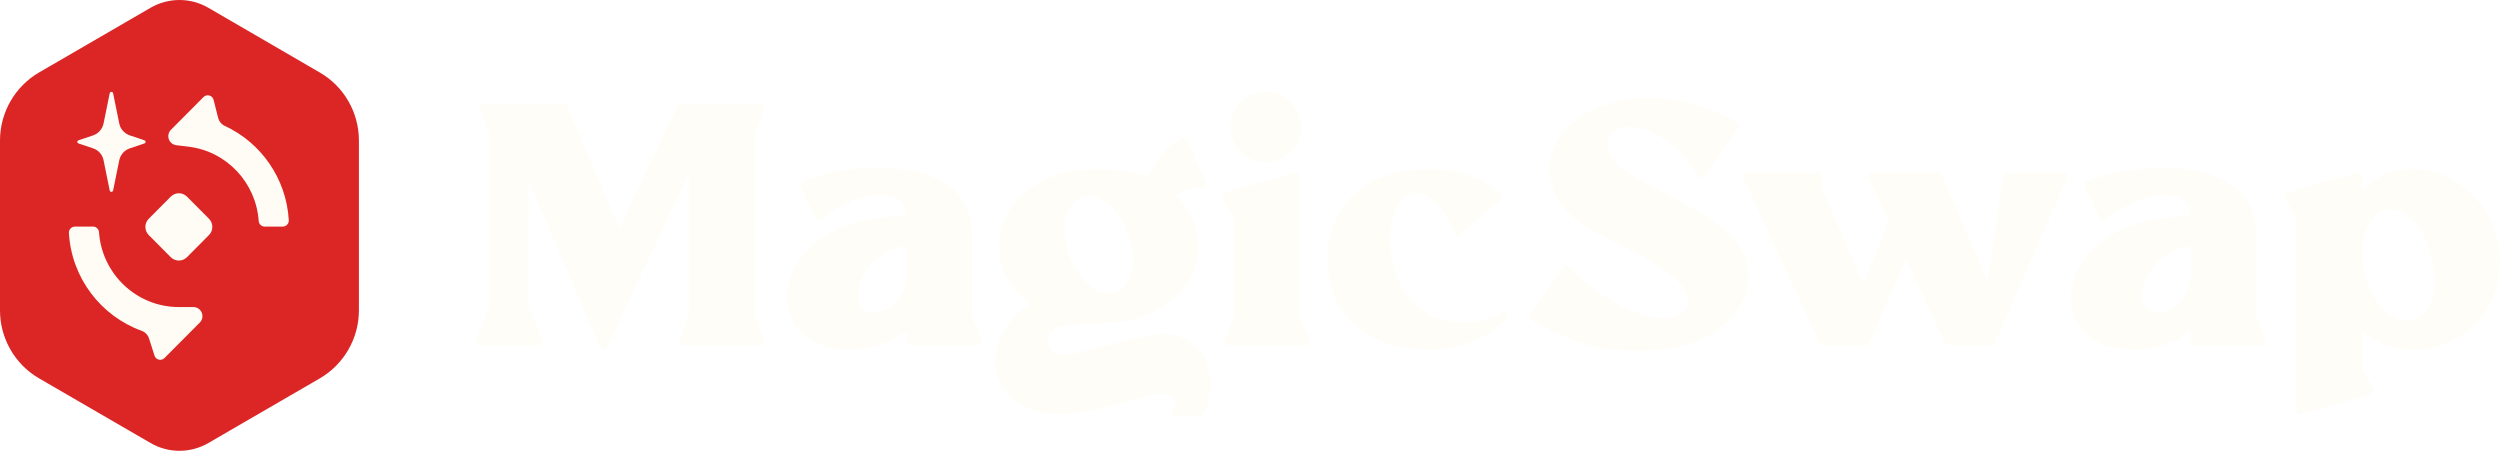
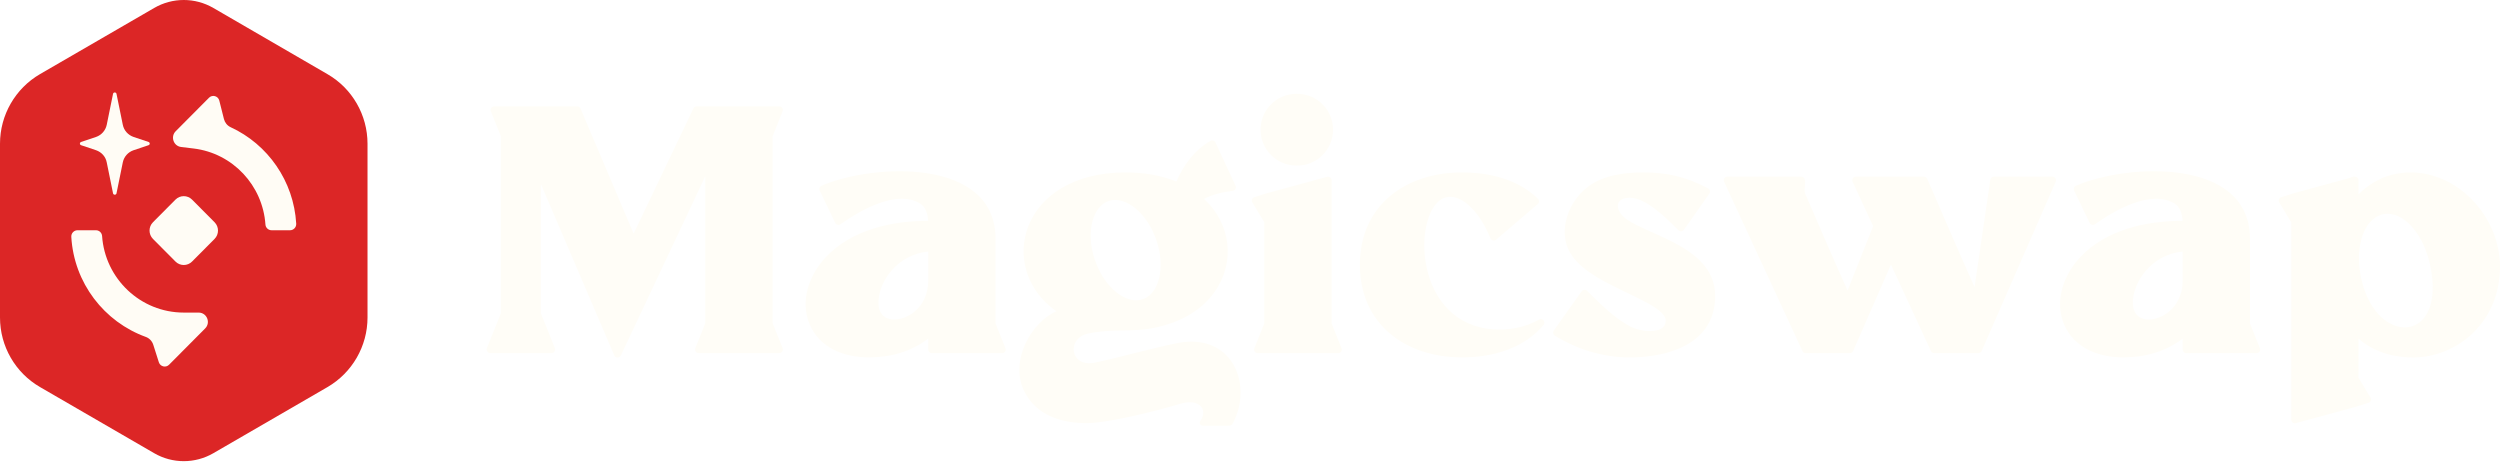
- <svg xmlns="http://www.w3.org/2000/svg" width="357" height="65" viewBox="0 0 357 65" fill="none">
-   <path d="M0 20.066V44.321C0 48.335 2.136 52.038 5.587 54.034L21.5 63.263C24.056 64.745 27.197 64.745 29.753 63.263L45.666 54.034C49.117 52.025 51.253 48.322 51.253 44.321V20.066C51.253 16.052 49.117 12.345 45.666 10.353L29.753 1.111C27.197 -0.37 24.056 -0.37 21.5 1.111L5.587 10.34C2.136 12.349 0 16.052 0 20.066Z" fill="#DC2626" />
-   <path d="M11.204 20.483L13.293 21.183C14.062 21.447 14.637 22.082 14.788 22.881L15.669 27.21C15.694 27.323 15.793 27.396 15.909 27.396C16.025 27.396 16.124 27.323 16.15 27.21L17.031 22.881C17.194 22.095 17.761 21.447 18.539 21.183L20.627 20.483C20.726 20.444 20.79 20.358 20.79 20.258C20.79 20.159 20.726 20.073 20.627 20.034L18.539 19.334C17.77 19.07 17.194 18.435 17.031 17.636L16.15 13.307C16.124 13.194 16.025 13.121 15.909 13.121C15.793 13.121 15.694 13.194 15.669 13.307L14.788 17.636C14.624 18.422 14.057 19.07 13.293 19.334L11.204 20.034C11.105 20.073 11.041 20.159 11.041 20.258C11.041 20.358 11.105 20.444 11.204 20.483Z" fill="#FFFCF5" />
-   <path d="M22.062 50.783L21.284 48.338C21.121 47.832 20.739 47.426 20.24 47.245C14.444 45.149 10.212 39.722 9.842 33.276C9.812 32.779 10.207 32.356 10.702 32.356H13.284C13.735 32.356 14.104 32.706 14.139 33.155C14.547 39.122 19.506 43.849 25.542 43.849H27.618C28.765 43.849 29.34 45.244 28.529 46.061L23.488 51.129C23.033 51.587 22.26 51.397 22.062 50.783Z" fill="#FFFCF5" />
-   <path d="M40.379 32.356H37.796C37.345 32.356 36.971 32.006 36.941 31.552C36.563 26.1 32.387 21.611 26.926 20.945L25.173 20.734C24.107 20.604 23.656 19.295 24.417 18.53L29.061 13.86C29.534 13.384 30.337 13.609 30.501 14.257L31.149 16.832C31.274 17.329 31.613 17.753 32.078 17.968C37.272 20.358 40.894 25.495 41.238 31.436C41.268 31.933 40.873 32.356 40.379 32.356Z" fill="#FFFCF5" />
-   <path d="M24.384 28.079L21.242 31.238C20.603 31.881 20.603 32.923 21.242 33.566L24.384 36.725C25.023 37.368 26.059 37.368 26.699 36.725L29.84 33.566C30.479 32.923 30.479 31.881 29.84 31.238L26.699 28.079C26.059 27.436 25.023 27.436 24.384 28.079Z" fill="#FFFCF5" />
-   <path d="M80.997 15.191C80.948 14.994 80.751 14.846 80.554 14.846H68.997C68.849 14.846 68.702 14.944 68.603 15.092C68.505 15.24 68.456 15.388 68.554 15.585L69.931 19.035V43.778L67.964 48.608C67.915 48.756 67.915 48.953 68.013 49.101C68.112 49.249 68.259 49.298 68.456 49.298H76.964C77.161 49.298 77.308 49.249 77.407 49.101C77.505 48.953 77.505 48.756 77.456 48.608L75.489 43.778V25.739L85.718 49.644C85.817 49.791 85.964 49.939 86.161 49.939C86.358 49.939 86.554 49.841 86.653 49.644L98.407 24.654V45.158L97.03 48.608C96.932 48.756 96.981 48.953 97.079 49.101C97.177 49.249 97.325 49.298 97.473 49.298H108.686C108.883 49.298 109.03 49.249 109.129 49.101C109.227 48.953 109.227 48.756 109.178 48.608L107.801 45.158V19.035L109.178 15.585C109.227 15.388 109.227 15.24 109.129 15.092C109.03 14.944 108.883 14.846 108.686 14.846H97.227C96.981 14.846 96.833 14.994 96.735 15.142L88.423 32.639L80.997 15.191Z" fill="#FFFDF7" />
-   <path d="M138.8 45.158V33.378C138.8 21.993 121.784 22.831 114.554 25.936C114.456 25.985 114.357 26.084 114.308 26.232C114.259 26.379 114.259 26.478 114.308 26.626L116.472 31.16C116.571 31.259 116.669 31.358 116.817 31.407C116.964 31.456 117.112 31.407 117.21 31.308C119.915 29.386 125.079 26.429 128.325 28.45C129.112 28.942 129.358 29.928 129.456 30.865C129.407 30.865 129.358 30.865 129.308 30.865C124.292 30.865 118.784 32.097 115.194 35.892C112.882 38.356 111.554 42.004 112.931 45.306C114.308 48.608 117.751 49.89 121.144 49.89C124.243 49.89 127.046 49.101 129.456 47.278V48.806C129.456 49.101 129.653 49.298 129.948 49.298H139.735C139.932 49.298 140.079 49.249 140.178 49.101C140.227 48.953 140.276 48.806 140.227 48.658L138.8 45.158ZM129.456 39.244C129.456 41.117 128.62 42.842 127.046 43.877C126.063 44.567 124.44 45.01 123.358 44.222C122.767 43.827 122.571 43.187 122.522 42.497C122.423 40.821 123.259 39.047 124.341 37.765C125.669 36.237 127.44 35.35 129.456 35.153V39.244Z" fill="#FFFDF7" />
-   <path d="M167.645 59.452H170.743C171.383 59.452 171.628 59.501 171.825 59.107C174.727 53.636 171.678 46.44 164.153 47.918C160.71 48.559 155.448 50.087 152.595 50.629C149.153 51.369 148.612 47.278 151.612 46.588C154.858 45.898 157.759 46.44 160.858 45.799C164.202 45.109 167.3 43.581 169.317 40.772C172.219 36.631 171.53 31.259 167.841 27.809C169.022 27.168 170.497 26.823 171.825 26.675C172.169 26.626 172.366 26.281 172.219 25.985L169.415 19.923C169.268 19.627 168.973 19.528 168.727 19.676C166.514 20.958 164.989 23.028 163.956 25.344C161.743 24.457 159.284 24.112 156.874 24.112C142.12 24.112 138.775 37.568 147.235 43.482C143.841 44.961 140.694 50.334 142.759 54.572C144.382 58.023 147.972 59.107 151.612 59.107C154.71 59.057 161.497 57.283 164.546 56.396C167.104 55.607 168.481 57.135 167.3 58.811C167.3 58.86 167.251 58.86 167.251 58.86C167.202 58.959 167.202 59.057 167.251 59.107C167.251 59.156 167.251 59.205 167.251 59.255C167.3 59.255 167.3 59.304 167.3 59.304C167.399 59.403 167.497 59.452 167.645 59.452ZM161.399 34.315C161.792 35.744 161.94 37.42 161.546 38.899C160.661 42.398 157.71 42.842 155.153 40.427C153.825 39.145 152.89 37.371 152.399 35.596C152.005 34.118 151.907 32.491 152.251 30.963C152.595 29.583 153.481 28.203 155.005 27.957C156.382 27.759 157.71 28.548 158.694 29.485C160.022 30.766 160.956 32.54 161.399 34.315Z" fill="#FFFDF7" />
-   <path d="M185.557 45.158V25.197C185.557 25.049 185.507 24.901 185.409 24.802C185.262 24.704 185.114 24.654 184.966 24.704L176.557 26.971C176.557 27.02 176.557 27.02 176.557 27.02L174.835 27.562C174.688 27.612 174.54 27.71 174.491 27.858C174.442 28.006 174.442 28.154 174.54 28.302L176.212 31.062V45.158L174.835 48.658C174.737 48.806 174.786 48.953 174.884 49.101C174.983 49.249 175.13 49.298 175.278 49.298H186.491C186.688 49.298 186.835 49.249 186.934 49.101C187.032 48.953 187.032 48.806 186.983 48.658L185.557 45.158ZM175.671 18.148C175.671 20.908 177.934 23.126 180.688 23.126H180.737H180.786C183.54 23.176 185.803 20.908 185.803 18.148C185.803 15.339 183.54 13.121 180.786 13.121H180.737H180.688C177.934 13.121 175.671 15.339 175.671 18.148Z" fill="#FFFDF7" />
-   <path d="M214.507 28.154C214.507 28.006 214.457 27.858 214.359 27.759C211.556 25.049 207.572 24.112 203.736 24.112C195.916 24.112 189.572 28.696 189.572 36.976C189.572 45.306 195.867 49.89 203.736 49.89C207.966 49.89 212.343 48.707 215.146 45.405C215.294 45.208 215.294 44.961 215.146 44.764C214.998 44.567 214.703 44.517 214.507 44.616C212.834 45.602 210.916 46.045 208.998 46.045C208.408 46.045 207.867 45.996 207.277 45.898C202.31 45.208 199.408 41.264 198.67 36.533C198.375 34.611 198.474 32.393 199.064 30.569C199.457 29.386 200.244 27.858 201.572 27.562C203.588 27.069 205.457 29.238 206.441 30.717C206.933 31.555 207.375 32.393 207.72 33.28C207.818 33.428 207.916 33.575 208.064 33.575C208.261 33.625 208.408 33.575 208.507 33.477L214.31 28.499C214.457 28.4 214.507 28.302 214.507 28.154Z" fill="#FFFDF7" />
-   <path d="M248.339 17.803C248.29 17.655 248.191 17.508 248.093 17.458C243.962 15.24 240.322 14.008 235.65 14.008C231.962 14.008 228.076 14.846 225.076 17.113C223.109 18.592 221.634 20.711 221.339 23.225C221.142 24.408 221.289 25.591 221.683 26.774C223.896 33.575 234.814 35.202 239.585 40.131C240.175 40.772 240.716 41.56 240.913 42.398C241.06 42.842 241.109 43.482 240.863 43.926C240.667 44.271 240.372 44.567 240.027 44.813C238.749 45.75 236.781 45.503 235.355 45.158C233.142 44.616 230.978 43.482 229.06 42.3C227.289 41.117 225.519 39.687 224.093 38.11C223.994 37.962 223.847 37.913 223.699 37.913C223.503 37.962 223.404 38.011 223.306 38.159L218.486 44.912C218.437 45.01 218.388 45.158 218.437 45.306C218.437 45.454 218.535 45.553 218.634 45.651C222.912 48.263 228.027 50.136 233.044 50.136C237.913 50.136 243.175 49.446 246.765 45.848C248.683 43.877 249.864 41.56 249.667 38.751C249.667 38.209 249.519 37.666 249.372 37.124C248.044 33.132 243.126 30.421 239.634 28.597C238.306 27.858 236.929 27.168 235.552 26.478C234.372 25.837 233.142 25.147 232.011 24.408C231.027 23.767 230.142 22.831 229.749 21.697C229.453 20.908 229.453 20.07 229.896 19.331C230.437 18.444 231.421 18.099 232.404 18.099C236.634 18.099 240.519 21.598 242.486 25.147C242.585 25.295 242.732 25.394 242.929 25.394C243.077 25.394 243.224 25.344 243.372 25.197L248.241 18.198C248.339 18.05 248.388 17.951 248.339 17.803Z" fill="#FFFDF7" />
-   <path d="M260.247 27.069C260.05 26.527 260.394 25.492 260.148 24.999C260.099 24.802 259.902 24.704 259.706 24.704H249.427C249.23 24.704 249.082 24.753 248.984 24.901C248.886 25.049 248.886 25.246 248.935 25.394L259.853 49.052C259.951 49.2 260.148 49.298 260.345 49.298H266.493C266.689 49.298 266.837 49.2 266.935 49.003L272.198 36.976L277.755 49.052C277.853 49.2 278.05 49.298 278.247 49.298H284.395C284.591 49.298 284.739 49.2 284.837 49.003L295.165 25.394C295.214 25.246 295.214 25.049 295.116 24.901C295.018 24.753 294.87 24.704 294.673 24.704H286.558C286.263 24.704 286.067 24.852 286.067 25.098L283.854 40.131C281.591 35.103 279.476 30.027 277.263 24.999C277.165 24.802 277.017 24.704 276.771 24.704H267.329C267.132 24.704 266.984 24.753 266.886 24.901C266.788 25.049 266.788 25.246 266.837 25.394L269.739 31.604L266.148 40.574C264.034 35.941 262.312 31.752 260.247 27.069Z" fill="#FFFDF7" />
-   <path d="M322.173 45.158V33.378C322.173 21.993 305.156 22.831 297.927 25.936C297.828 25.985 297.73 26.084 297.681 26.232C297.632 26.379 297.632 26.478 297.681 26.626L299.845 31.16C299.943 31.259 300.041 31.358 300.189 31.407C300.336 31.456 300.484 31.407 300.582 31.308C303.287 29.386 308.451 26.429 311.697 28.45C312.484 28.942 312.73 29.928 312.828 30.865C312.779 30.865 312.73 30.865 312.681 30.865C307.664 30.865 302.156 32.097 298.566 35.892C296.254 38.356 294.927 42.004 296.304 45.306C297.681 48.608 301.123 49.89 304.517 49.89C307.615 49.89 310.419 49.101 312.828 47.278V48.806C312.828 49.101 313.025 49.298 313.32 49.298H323.107C323.304 49.298 323.452 49.249 323.55 49.101C323.599 48.953 323.648 48.806 323.599 48.658L322.173 45.158ZM312.828 39.244C312.828 41.117 311.992 42.842 310.419 43.877C309.435 44.567 307.812 45.01 306.73 44.222C306.14 43.827 305.943 43.187 305.894 42.497C305.796 40.821 306.632 39.047 307.714 37.765C309.042 36.237 310.812 35.35 312.828 35.153V39.244Z" fill="#FFFDF7" />
-   <path d="M337.278 47.278C339.246 49.003 341.557 49.791 344.213 49.89C345.393 49.989 346.524 49.89 347.656 49.594C350.213 48.953 352.574 47.524 354.246 45.405C356.115 43.088 357 40.229 357 37.223C357 31.555 353.016 26.034 347.508 24.506C345.639 23.964 343.721 23.964 341.901 24.457C340.131 24.901 338.606 25.887 337.278 27.119V25.197C337.278 24.901 337.082 24.704 336.787 24.704H336.59C336.541 24.704 336.491 24.704 336.393 24.753L336.098 24.852L328.278 26.971C328.278 27.02 328.278 27.02 328.278 27.02L326.557 27.562C326.409 27.612 326.262 27.71 326.213 27.858C326.163 28.006 326.163 28.154 326.262 28.302L327.934 31.062V58.614C327.934 58.762 327.983 58.91 328.131 59.008C328.229 59.107 328.426 59.156 328.573 59.107L336.934 56.79L338.705 56.248C338.852 56.199 338.951 56.1 339 55.952C339.049 55.804 339.049 55.657 338.951 55.509L337.278 52.749V47.278ZM337.721 33.329C338.114 32.047 338.852 30.717 340.131 30.125C340.278 30.076 340.475 29.977 340.623 29.928C340.869 29.879 341.065 29.879 341.311 29.879C342.639 29.83 343.869 30.717 344.754 31.653C345.983 33.083 346.819 34.956 347.213 36.779C347.656 38.751 347.901 41.117 347.213 43.039C346.77 44.222 345.934 45.257 344.705 45.602C343.278 45.996 341.852 45.454 340.77 44.567C339.147 43.236 338.164 41.117 337.721 39.047C337.278 37.223 337.18 35.153 337.721 33.329Z" fill="#FFFDF7" />
+ <svg xmlns="http://www.w3.org/2000/svg" version="1.1" id="Treasure_x5F_logo_x5F_On_x5F_Dark_x5F_AW" x="0px" y="0px" viewBox="0 0 851.109 157.001" style="enable-background:new 0 0 851.109 157.001;" xml:space="preserve">
+   <style type="text/css">
+ 	.st0{fill:#DC2626;}
+ 	.st1{fill:#FFFCF5;}
+ 	.st2{fill:#FFFDF7;}
+ </style>
+   <g id="Logo">
+     <g id="Logomark">
+       <path class="st0" d="M0,48.94v59.151c0,9.792,5.212,18.824,13.64,23.69l38.85,22.505c6.24,3.619,13.9,3.619,20.15,0l38.85-22.505    c8.42-4.896,13.63-13.928,13.63-23.69V48.94c0-9.793-5.21-18.825-13.63-23.691L72.64,2.714c-6.25-3.619-13.91-3.619-20.15,0    L13.64,25.219C5.212,30.115,0,39.147,0,48.94z" />
+     </g>
+     <g>
+       <g>
+         <path class="st1" d="M27.597,49.431l5.093,1.707c1.876,0.643,3.28,2.192,3.647,4.141l2.148,10.558     c0.063,0.274,0.304,0.453,0.587,0.453c0.283,0,0.524-0.179,0.587-0.453l2.148-10.558c0.398-1.918,1.781-3.499,3.678-4.141     l5.093-1.707c0.241-0.095,0.398-0.306,0.398-0.548c0-0.242-0.157-0.453-0.398-0.548l-5.093-1.707     c-1.876-0.643-3.28-2.192-3.678-4.141l-2.148-10.558c-0.063-0.274-0.304-0.453-0.587-0.453c-0.283,0-0.524,0.179-0.587,0.453     l-2.148,10.558c-0.398,1.918-1.781,3.498-3.647,4.141l-5.093,1.707c-0.241,0.095-0.398,0.306-0.398,0.548     C27.199,49.125,27.356,49.336,27.597,49.431z" />
+         <path class="st1" d="M54.077,123.329l-1.897-5.964c-0.398-1.233-1.331-2.223-2.546-2.666     c-14.136-5.111-24.458-18.346-25.359-34.067c-0.073-1.212,0.891-2.245,2.096-2.245h6.298c1.1,0,2.001,0.854,2.085,1.95     c0.995,14.552,13.088,26.08,27.811,26.08h5.061c2.798,0,4.202,3.404,2.222,5.395l-12.292,12.36     C56.445,125.289,54.559,124.825,54.077,123.329z" />
+         <path class="st1" d="M98.749,78.387h-6.298c-1.1,0-2.012-0.854-2.085-1.96C89.444,63.129,79.258,52.181,65.94,50.558     l-4.275-0.516c-2.599-0.316-3.699-3.509-1.844-5.374l11.328-11.391c1.153-1.159,3.112-0.611,3.51,0.97l1.582,6.28     c0.304,1.212,1.132,2.244,2.263,2.771c12.669,5.827,21.503,18.356,22.341,32.845C100.919,77.354,99.954,78.387,98.749,78.387z" />
+         <path class="st1" d="M59.739,67.957l-7.662,7.704c-1.559,1.568-1.559,4.11,0,5.678l7.662,7.704c1.559,1.568,4.087,1.568,5.646,0     l7.662-7.704c1.559-1.568,1.559-4.11,0-5.678l-7.662-7.704C63.826,66.389,61.298,66.389,59.739,67.957z" />
+       </g>
+     </g>
+     <g id="Wordmark_00000010287244250793224150000015045456393756375191_">
+       <path class="st2" d="M215.718,79.54l20.353-42.628c0.21-0.44,0.631-0.705,1.121-0.705h28.094c0.421,0,0.788,0.191,1.028,0.543    c0.235,0.352,0.279,0.763,0.122,1.16l-3.382,8.427v63.739l3.382,8.432c0.157,0.391,0.113,0.803-0.122,1.155    c-0.24,0.352-0.607,0.543-1.028,0.543h-27.414c-0.426,0-0.788-0.191-1.028-0.543c-0.24-0.352-0.284-0.763-0.122-1.155l3.377-8.432    V60.02l-28.725,60.984c-0.215,0.45-0.646,0.719-1.145,0.71c-0.499-0.005-0.925-0.289-1.121-0.749l-24.953-58.254V106.7    l4.737,11.808c0.157,0.391,0.113,0.803-0.127,1.155c-0.235,0.352-0.602,0.548-1.023,0.548h-20.827    c-0.421,0-0.788-0.196-1.028-0.548c-0.235-0.352-0.279-0.763-0.122-1.155l4.737-11.808V46.337l-3.381-8.427    c-0.157-0.396-0.113-0.807,0.127-1.16c0.235-0.352,0.602-0.543,1.028-0.543h28.217c0.509,0,0.94,0.289,1.14,0.754L215.718,79.54z" />
+       <path class="st2" d="M342.306,118.552c0.157,0.387,0.113,0.793-0.122,1.135c-0.235,0.347-0.592,0.533-1.008,0.533h-23.944    c-0.67,0-1.219-0.543-1.219-1.214v-3.724c-5.887,4.458-12.763,6.386-20.284,6.386c-8.27,0-16.653-3.142-20.074-11.226    c-3.401-8.045-0.161-16.922,5.564-22.976c8.701-9.195,22.232-12.268,34.456-12.273c0.103-0.01,0.206-0.015,0.303-0.02    c-0.137-2.207-0.739-4.634-2.677-5.848c-7.937-4.972-20.529,2.3-27.155,7.013c-0.303,0.215-0.651,0.279-1.013,0.186    c-0.357-0.093-0.631-0.318-0.793-0.651l-5.285-10.996c-0.152-0.308-0.166-0.631-0.044-0.954s0.343-0.553,0.661-0.69    c17.661-7.61,59.252-9.626,59.252,18.053v28.833L342.306,118.552z M316.013,85.633c-4.874,0.494-9.239,2.711-12.488,6.46    c-2.623,3.029-4.668,7.389-4.453,11.471c0.088,1.679,0.651,3.279,2.075,4.272c2.633,1.83,6.553,0.734,9.014-0.871    c3.881-2.53,5.853-6.773,5.853-11.343V85.633z" />
+       <path class="st2" d="M408.688,144.586c-0.054-0.054-0.093-0.117-0.127-0.186c-0.049-0.083-0.078-0.176-0.098-0.269    c-0.044-0.201-0.024-0.401,0.059-0.587c0.005-0.01,0.005-0.015,0.01-0.02c0.02-0.049,0.049-0.093,0.078-0.137    c0-0.005,0.005-0.01,0.01-0.02c2.843-4.111-0.509-7.815-6.768-5.911c-7.389,2.236-24.023,6.494-31.588,6.587    c-8.848,0.103-17.651-2.657-21.669-11.045c-4.947-10.33,2.687-23.465,11.055-27.023c-20.705-14.456-12.528-47.272,23.514-47.272    c5.877,0,11.857,0.871,17.323,3.098c2.452-5.642,6.186-10.697,11.588-13.834c0.621-0.362,1.414-0.113,1.718,0.538l6.851,14.749    c0.352,0.759-0.142,1.634-0.974,1.723c-3.274,0.352-6.802,1.189-9.743,2.731c9.087,8.427,10.751,21.507,3.621,31.608    c-4.903,6.949-12.537,10.634-20.617,12.298c-7.605,1.566-14.754,0.201-22.594,1.972c-7.34,1.654-6.093,11.588,2.373,9.875    c6.998-1.414,19.809-5.04,28.28-6.685c18.346-3.567,25.775,13.957,18.743,27.287c-0.529,1.008-1.174,0.866-2.647,0.866h-7.649    C409.138,144.929,408.869,144.806,408.688,144.586z M387.567,71.833c-2.354-2.246-5.642-4.194-9.014-3.67    c-3.724,0.582-5.819,3.91-6.685,7.336c-0.92,3.631-0.612,7.654,0.343,11.241c1.155,4.316,3.426,8.637,6.675,11.745    c6.249,5.975,13.546,4.84,15.699-3.665c0.915-3.631,0.612-7.654-0.347-11.241C393.082,79.261,390.811,74.94,387.567,71.833z" />
+       <path class="st2" d="M456.714,118.552c0.152,0.387,0.108,0.793-0.122,1.135c-0.235,0.347-0.592,0.533-1.013,0.533h-27.409    c-0.421,0-0.778-0.186-1.013-0.533c-0.23-0.343-0.274-0.749-0.117-1.135l3.382-8.432V75.665l-4.072-6.748    c-0.201-0.333-0.235-0.7-0.098-1.057c0.137-0.362,0.401-0.617,0.773-0.734l4.248-1.336c0.015-0.005,0.029-0.01,0.044-0.015    l20.475-5.584c0.382-0.103,0.749-0.029,1.062,0.21c0.313,0.235,0.48,0.573,0.48,0.964v48.755L456.714,118.552z M441.377,31.935    l0.093,0.005l0.142-0.005c6.743,0,12.214,5.471,12.214,12.219c0,6.734-5.466,12.268-12.224,12.214h-0.127h-0.113    c-6.743,0-12.214-5.471-12.214-12.214C429.148,37.406,434.614,31.935,441.377,31.935z" />
+       <path class="st2" d="M523.526,69.464L509.33,81.605c-0.308,0.264-0.69,0.352-1.086,0.254c-0.391-0.093-0.685-0.352-0.837-0.729    c-0.866-2.163-1.913-4.272-3.171-6.234c-2.329-3.621-6.983-8.882-11.887-7.727c-3.24,0.759-5.163,4.375-6.117,7.267    c-1.502,4.541-1.644,9.875-0.915,14.573c1.801,11.603,8.857,21.155,21.023,22.902c1.375,0.196,2.77,0.289,4.16,0.289    c4.673,0,9.376-1.101,13.462-3.401c0.519-0.294,1.155-0.176,1.537,0.284c0.377,0.455,0.372,1.106-0.01,1.561    c-6.861,8.123-17.49,11.025-27.791,11.025c-19.232,0-34.735-11.28-34.735-31.544c0-20.216,15.591-31.422,34.735-31.422    c9.327,0,19.021,2.28,25.887,8.96c0.254,0.245,0.382,0.558,0.367,0.91C523.942,68.931,523.795,69.23,523.526,69.464z" />
+       <path class="st2" d="M581.926,65.936l-8.637,12.288c-0.215,0.303-0.519,0.48-0.886,0.514c-0.372,0.034-0.7-0.083-0.964-0.347    c-3.832-3.768-10.893-11.079-16.565-11.079c-5.804,0-4.766,4.899-1.013,7.424c2.031,1.37,4.429,2.466,6.655,3.479    c2.75,1.248,5.52,2.442,8.221,3.793c7.747,3.881,15.185,9.195,15.185,18.738c0,16.159-15.679,20.94-29.205,20.94    c-8.906,0-17.832-2.75-25.383-7.414c-0.299-0.181-0.484-0.45-0.558-0.793c-0.068-0.343,0-0.666,0.201-0.949l9.479-13.35    c0.215-0.303,0.519-0.48,0.886-0.509c0.367-0.034,0.7,0.088,0.964,0.347c4.37,4.311,9.107,9.141,14.568,12.068    c1.375,0.739,3.029,1.214,4.571,1.453c2.662,0.406,7.644,0.391,7.644-3.396c0-2.295-3.616-4.478-5.319-5.466    c-1.904-1.106-3.91-2.085-5.897-3.044c-2.251-1.086-4.517-2.148-6.743-3.279c-2.08-1.052-4.14-2.158-6.112-3.401    c-2.843-1.786-5.726-3.974-7.712-6.709c-1.189-1.63-1.977-3.484-2.354-5.466c-0.827-4.341,0.372-8.921,2.647-12.645    c1.311-2.143,3.024-4.076,5.036-5.579c5.261-3.939,12.391-4.85,18.782-4.85c8.285,0,14.808,1.537,22.095,5.461    c0.318,0.171,0.524,0.44,0.607,0.793S582.137,65.643,581.926,65.936z" />
+       <path class="st2" d="M628.998,98.919l8.701-21.938l-6.988-15.102c-0.181-0.391-0.152-0.807,0.078-1.17    c0.23-0.362,0.597-0.563,1.028-0.563h23.171c0.494,0,0.915,0.279,1.116,0.729c5.393,12.288,10.604,24.649,16.12,36.878    l5.368-36.565c0.088-0.602,0.597-1.042,1.204-1.042h19.946c0.421,0,0.788,0.196,1.018,0.553c0.23,0.352,0.269,0.768,0.098,1.155    l-25.217,57.642c-0.196,0.45-0.621,0.729-1.116,0.729h-15.033c-0.489,0-0.9-0.269-1.106-0.705l-13.629-29.445l-12.865,29.42    c-0.201,0.45-0.622,0.729-1.116,0.729h-15.038c-0.484,0-0.9-0.269-1.106-0.705l-26.675-57.642    c-0.181-0.387-0.152-0.807,0.078-1.17c0.23-0.357,0.597-0.563,1.028-0.563h25.158c0.494,0,0.915,0.279,1.116,0.729    c0.558,1.272-0.328,3.797,0.225,5.07C619.539,77.363,623.855,87.571,628.998,98.919z" />
+       <path class="st2" d="M769.366,118.552c0.157,0.387,0.113,0.793-0.122,1.135c-0.235,0.347-0.592,0.533-1.008,0.533h-23.944    c-0.67,0-1.219-0.543-1.219-1.214v-3.724c-5.887,4.458-12.763,6.386-20.284,6.386c-8.27,0-16.653-3.142-20.074-11.226    c-3.401-8.045-0.161-16.922,5.564-22.976c8.701-9.195,22.232-12.268,34.456-12.273c0.103-0.01,0.206-0.015,0.303-0.02    c-0.137-2.207-0.739-4.634-2.677-5.848c-7.937-4.972-20.529,2.3-27.155,7.013c-0.303,0.215-0.651,0.279-1.013,0.186    c-0.357-0.093-0.631-0.318-0.793-0.651l-5.285-10.996c-0.152-0.308-0.166-0.631-0.044-0.954c0.122-0.323,0.343-0.553,0.661-0.69    c17.661-7.61,59.252-9.626,59.252,18.053v28.833L769.366,118.552z M743.073,85.633c-4.874,0.494-9.239,2.711-12.488,6.46    c-2.623,3.029-4.669,7.389-4.453,11.471c0.088,1.679,0.651,3.279,2.075,4.272c2.633,1.83,6.553,0.734,9.014-0.871    c3.876-2.53,5.853-6.773,5.853-11.343V85.633z" />
+       <path class="st2" d="M802.937,128.589l4.076,6.748c0.196,0.328,0.23,0.695,0.093,1.057c-0.137,0.362-0.406,0.617-0.773,0.729    l-4.243,1.341c-0.02,0.005-0.029,0.01-0.049,0.015l-20.475,5.584c-0.377,0.103-0.749,0.029-1.057-0.21    c-0.313-0.235-0.48-0.573-0.48-0.964V75.665l-4.071-6.748c-0.201-0.333-0.235-0.7-0.098-1.057    c0.137-0.362,0.406-0.617,0.773-0.734l4.248-1.336c0.015-0.005,0.029-0.01,0.044-0.015l19.065-5.197l0.758-0.328    c0.157-0.069,0.308-0.103,0.484-0.103h0.489c0.67,0,1.219,0.548,1.219,1.219v4.766c3.171-3.063,6.9-5.481,11.231-6.601    c4.512-1.17,9.18-1.091,13.663,0.157c13.482,3.753,23.274,17.162,23.274,31.079c0,7.277-2.178,14.27-6.787,19.961    c-4.091,5.06-9.773,8.642-16.105,10.169c-2.736,0.656-5.554,0.92-8.363,0.773c-6.474-0.352-12.166-2.256-16.917-6.391V128.589z     M803.954,95.22c1.145,4.952,3.479,10.115,7.497,13.399c2.623,2.143,6.151,3.494,9.528,2.52c3.058-0.881,5.055-3.381,6.122-6.283    c1.732-4.688,1.179-10.448,0.078-15.209c-1.023-4.443-2.985-9.034-6.053-12.454c-2.134-2.378-5.119-4.483-8.441-4.414    c-0.529,0.015-1.057,0.083-1.571,0.206c-0.45,0.108-0.891,0.259-1.316,0.445c-3.088,1.385-4.903,4.634-5.809,7.751    C802.687,85.657,802.912,90.713,803.954,95.22z" />
+     </g>
+   </g>
</svg>
